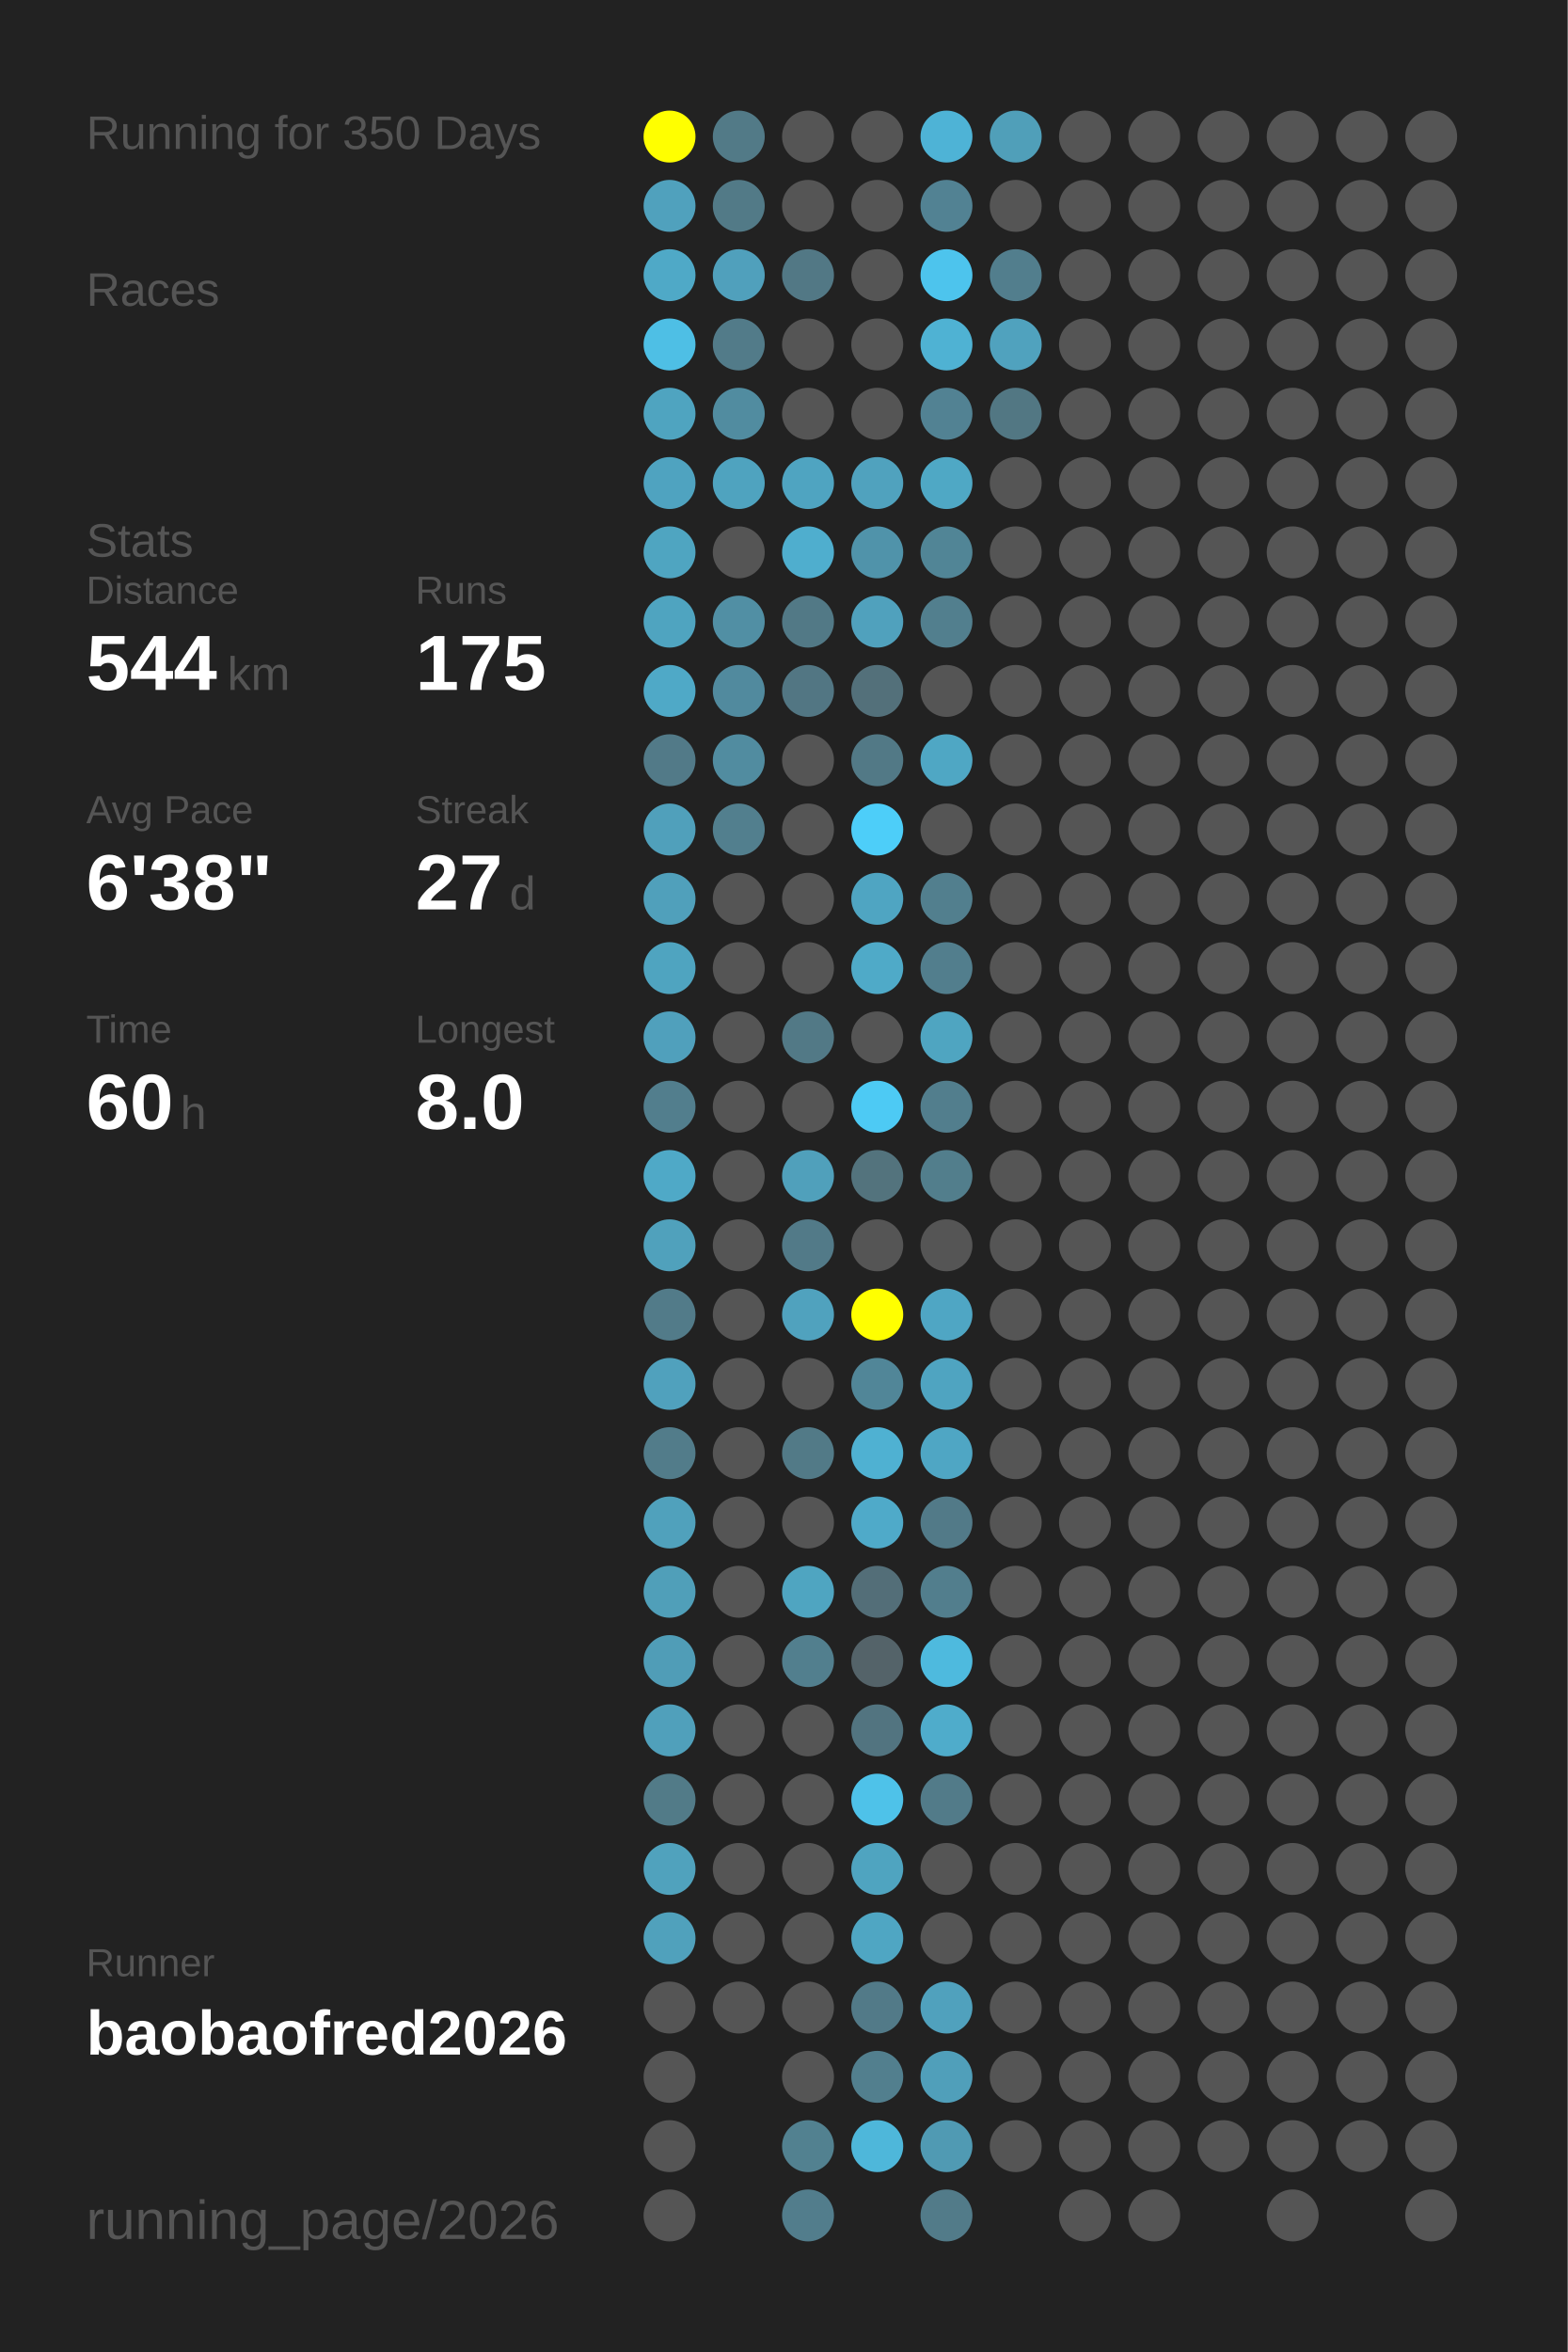
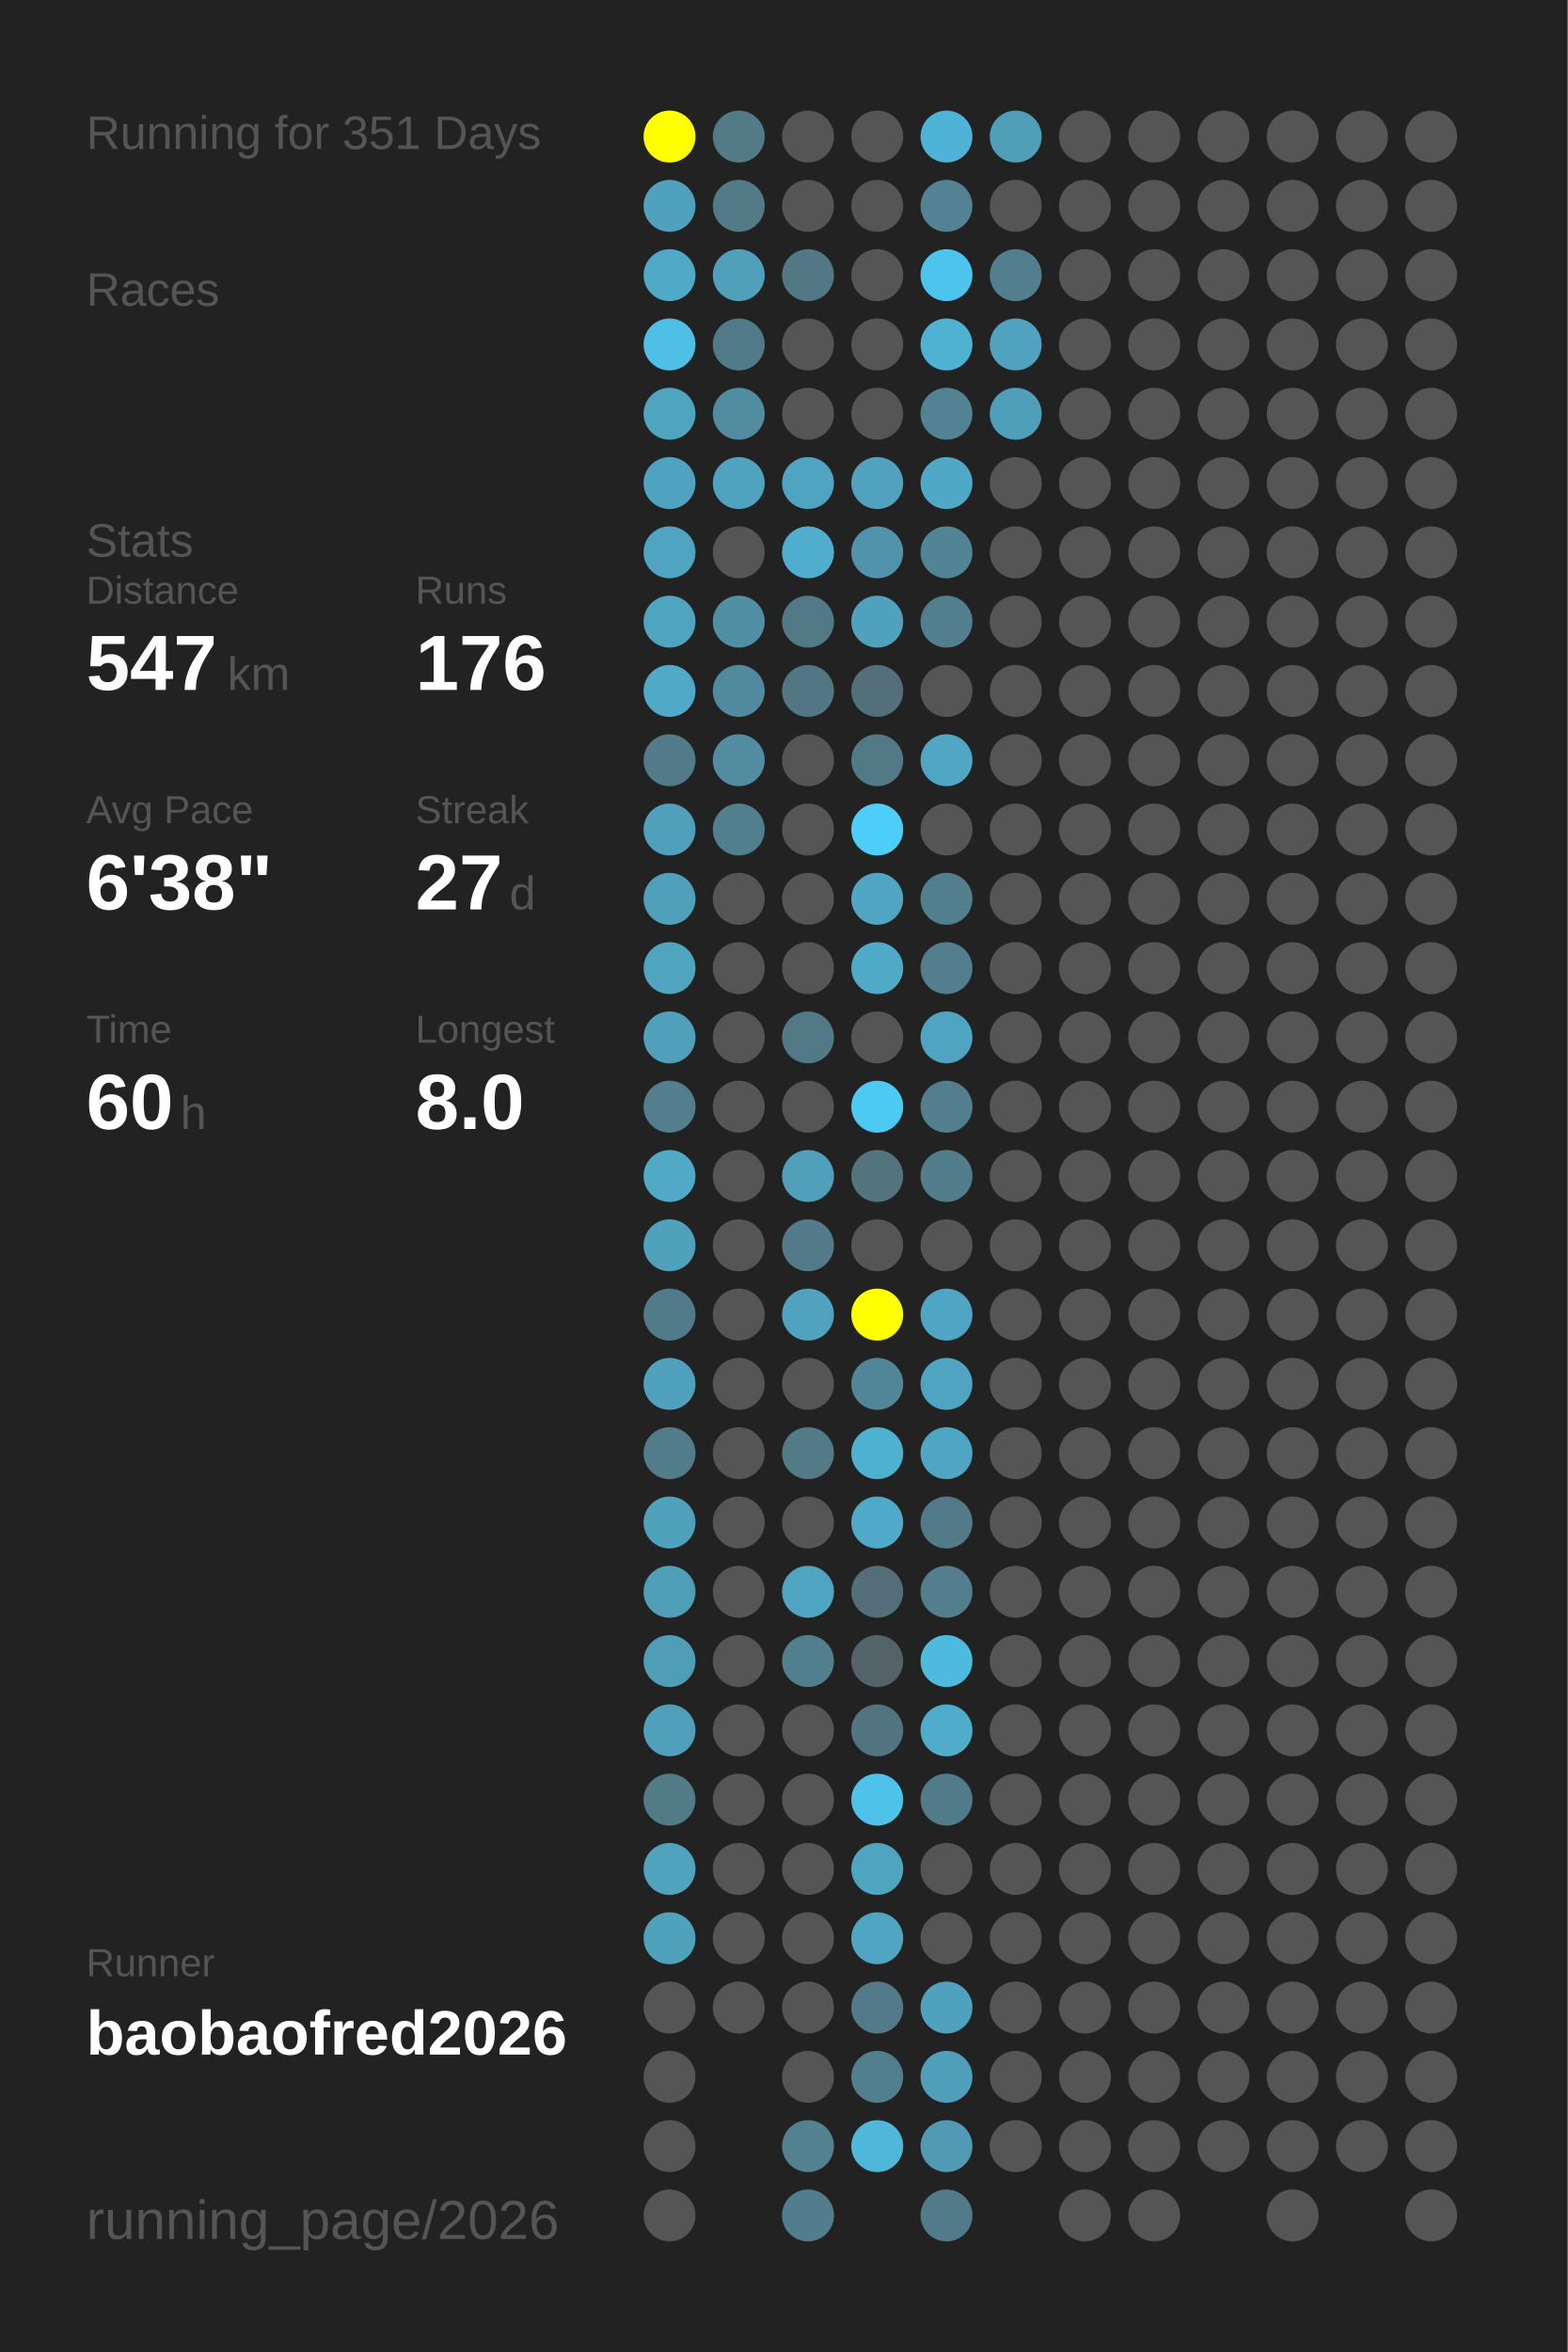
<svg xmlns="http://www.w3.org/2000/svg" baseProfile="full" height="300mm" version="1.1" viewBox="0,0,200,300" width="200mm">
  <defs />
  <rect fill="#222222" height="300" width="200" x="0" y="0" />
-   <text fill="#555555" style="font-size:6px; font-family:Arial;" x="11" y="19">Running for 350 Days</text>
+   <text fill="#555555" style="font-size:6px; font-family:Arial;" x="11" y="19">Running for 351 Days</text>
  <text fill="#555555" style="font-size:6px; font-family:Arial;" x="11" y="39">Races</text>
  <text fill="#555555" style="font-size:6px; font-family:Arial;" x="11" y="71">Stats</text>
  <text fill="#555555" style="font-size:5px; font-family:Arial;" x="11" y="77">Distance</text>
-   <text fill="#FFFFFF" style="font-size:10px; font-family:Arial; font-weight:bold;" x="11" y="88">544</text>
+   <text fill="#FFFFFF" style="font-size:10px; font-family:Arial; font-weight:bold;" x="11" y="88">547</text>
  <text fill="#555555" style="font-size:6px; font-family:Arial;" x="29" y="88">km</text>
  <text fill="#555555" style="font-size:5px; font-family:Arial;" x="53" y="77">Runs</text>
-   <text fill="#FFFFFF" style="font-size:10px; font-family:Arial; font-weight:bold;" x="53" y="88">175</text>
+   <text fill="#FFFFFF" style="font-size:10px; font-family:Arial; font-weight:bold;" x="53" y="88">176</text>
  <text fill="#555555" style="font-size:5px; font-family:Arial;" x="11" y="105">Avg Pace</text>
  <text fill="#FFFFFF" style="font-size:10px; font-family:Arial; font-weight:bold;" x="11" y="116">6'38"</text>
  <text fill="#555555" style="font-size:5px; font-family:Arial;" x="53" y="105">Streak</text>
  <text fill="#FFFFFF" style="font-size:10px; font-family:Arial; font-weight:bold;" x="53" y="116">27</text>
  <text fill="#555555" style="font-size:6px; font-family:Arial;" x="65" y="116">d</text>
  <text fill="#555555" style="font-size:5px; font-family:Arial;" x="11" y="133">Time</text>
  <text fill="#FFFFFF" style="font-size:10px; font-family:Arial; font-weight:bold;" x="11" y="144">60</text>
  <text fill="#555555" style="font-size:6px; font-family:Arial;" x="23" y="144">h</text>
  <text fill="#555555" style="font-size:5px; font-family:Arial;" x="53" y="133">Longest</text>
  <text fill="#FFFFFF" style="font-size:10px; font-family:Arial; font-weight:bold;" x="53" y="144">8.0</text>
  <text fill="#555555" style="font-size:5px; font-family:Arial;" x="11" y="252.065">Runner</text>
  <text fill="#FFFFFF" style="font-size:8px; font-family:Arial; font-weight:bold;" x="11" y="262.065">baobaofred2026</text>
  <text fill="#555555" style="font-size:7px; font-family:Arial;" x="11" y="285.581">running_page/2026</text>
  <circle cx="85.417" cy="17.419" fill="#FFFF00" r="3.312" />
  <circle cx="85.417" cy="26.258" fill="#50a1bd" r="3.312" />
  <circle cx="85.417" cy="35.097" fill="#4fa9c7" r="3.312" />
  <circle cx="85.417" cy="43.935" fill="#4ebfe5" r="3.312" />
  <circle cx="85.417" cy="52.774" fill="#4fa4c0" r="3.312" />
  <circle cx="85.417" cy="61.613" fill="#4fa3c0" r="3.312" />
  <circle cx="85.417" cy="70.452" fill="#4fa5c1" r="3.312" />
  <circle cx="85.417" cy="79.29" fill="#4fa4c0" r="3.312" />
  <circle cx="85.417" cy="88.129" fill="#4fa9c7" r="3.312" />
  <circle cx="85.417" cy="96.968" fill="#527a88" r="3.312" />
  <circle cx="85.417" cy="105.806" fill="#50a0bb" r="3.312" />
  <circle cx="85.417" cy="114.645" fill="#50a0bb" r="3.312" />
  <circle cx="85.417" cy="123.484" fill="#4fa4c0" r="3.312" />
  <circle cx="85.417" cy="132.323" fill="#50a0bc" r="3.312" />
  <circle cx="85.417" cy="141.161" fill="#527e8d" r="3.312" />
  <circle cx="85.417" cy="150" fill="#4fa9c7" r="3.312" />
  <circle cx="85.417" cy="158.839" fill="#50a1bc" r="3.312" />
  <circle cx="85.417" cy="167.677" fill="#527b89" r="3.312" />
  <circle cx="85.417" cy="176.516" fill="#50a1bd" r="3.312" />
  <circle cx="85.417" cy="185.355" fill="#527c8a" r="3.312" />
  <circle cx="85.417" cy="194.194" fill="#50a1bc" r="3.312" />
  <circle cx="85.417" cy="203.032" fill="#509fb9" r="3.312" />
  <circle cx="85.417" cy="211.871" fill="#509db7" r="3.312" />
  <circle cx="85.417" cy="220.71" fill="#50a0bb" r="3.312" />
  <circle cx="85.417" cy="229.548" fill="#527b88" r="3.312" />
  <circle cx="85.417" cy="238.387" fill="#50a2bd" r="3.312" />
  <circle cx="85.417" cy="247.226" fill="#50a1bc" r="3.312" />
  <circle cx="85.417" cy="256.065" fill="#555555" r="3.312" />
  <circle cx="85.417" cy="264.903" fill="#555555" r="3.312" />
  <circle cx="85.417" cy="273.742" fill="#555555" r="3.312" />
  <circle cx="85.417" cy="282.581" fill="#555555" r="3.312" />
  <circle cx="94.25" cy="17.419" fill="#527a87" r="3.312" />
  <circle cx="94.25" cy="26.258" fill="#527a87" r="3.312" />
  <circle cx="94.25" cy="35.097" fill="#50a0bc" r="3.312" />
  <circle cx="94.25" cy="43.935" fill="#527b89" r="3.312" />
  <circle cx="94.25" cy="52.774" fill="#518ca0" r="3.312" />
  <circle cx="94.25" cy="61.613" fill="#4fa3bf" r="3.312" />
  <circle cx="94.25" cy="70.452" fill="#555555" r="3.312" />
  <circle cx="94.25" cy="79.29" fill="#518fa4" r="3.312" />
  <circle cx="94.25" cy="88.129" fill="#518a9e" r="3.312" />
  <circle cx="94.25" cy="96.968" fill="#518ca0" r="3.312" />
  <circle cx="94.25" cy="105.806" fill="#527f8e" r="3.312" />
  <circle cx="94.25" cy="114.645" fill="#555555" r="3.312" />
  <circle cx="94.25" cy="123.484" fill="#555555" r="3.312" />
  <circle cx="94.25" cy="132.323" fill="#555555" r="3.312" />
  <circle cx="94.25" cy="141.161" fill="#555555" r="3.312" />
  <circle cx="94.25" cy="150" fill="#555555" r="3.312" />
  <circle cx="94.25" cy="158.839" fill="#555555" r="3.312" />
  <circle cx="94.25" cy="167.677" fill="#555555" r="3.312" />
  <circle cx="94.25" cy="176.516" fill="#555555" r="3.312" />
  <circle cx="94.25" cy="185.355" fill="#555555" r="3.312" />
  <circle cx="94.25" cy="194.194" fill="#555555" r="3.312" />
  <circle cx="94.25" cy="203.032" fill="#555555" r="3.312" />
  <circle cx="94.25" cy="211.871" fill="#555555" r="3.312" />
  <circle cx="94.25" cy="220.71" fill="#555555" r="3.312" />
  <circle cx="94.25" cy="229.548" fill="#555555" r="3.312" />
  <circle cx="94.25" cy="238.387" fill="#555555" r="3.312" />
  <circle cx="94.25" cy="247.226" fill="#555555" r="3.312" />
  <circle cx="94.25" cy="256.065" fill="#555555" r="3.312" />
  <circle cx="103.083" cy="17.419" fill="#555555" r="3.312" />
  <circle cx="103.083" cy="26.258" fill="#555555" r="3.312" />
  <circle cx="103.083" cy="35.097" fill="#527885" r="3.312" />
  <circle cx="103.083" cy="43.935" fill="#555555" r="3.312" />
  <circle cx="103.083" cy="52.774" fill="#555555" r="3.312" />
  <circle cx="103.083" cy="61.613" fill="#4fa4c1" r="3.312" />
  <circle cx="103.083" cy="70.452" fill="#4faece" r="3.312" />
  <circle cx="103.083" cy="79.29" fill="#527986" r="3.312" />
  <circle cx="103.083" cy="88.129" fill="#527683" r="3.312" />
  <circle cx="103.083" cy="96.968" fill="#555555" r="3.312" />
  <circle cx="103.083" cy="105.806" fill="#555555" r="3.312" />
  <circle cx="103.083" cy="114.645" fill="#555555" r="3.312" />
  <circle cx="103.083" cy="123.484" fill="#555555" r="3.312" />
  <circle cx="103.083" cy="132.323" fill="#527986" r="3.312" />
  <circle cx="103.083" cy="141.161" fill="#555555" r="3.312" />
  <circle cx="103.083" cy="150" fill="#50a0bb" r="3.312" />
  <circle cx="103.083" cy="158.839" fill="#527a88" r="3.312" />
  <circle cx="103.083" cy="167.677" fill="#50a2be" r="3.312" />
  <circle cx="103.083" cy="176.516" fill="#555555" r="3.312" />
  <circle cx="103.083" cy="185.355" fill="#527a87" r="3.312" />
  <circle cx="103.083" cy="194.194" fill="#555555" r="3.312" />
  <circle cx="103.083" cy="203.032" fill="#4fa5c1" r="3.312" />
  <circle cx="103.083" cy="211.871" fill="#527f8e" r="3.312" />
  <circle cx="103.083" cy="220.71" fill="#555555" r="3.312" />
  <circle cx="103.083" cy="229.548" fill="#555555" r="3.312" />
  <circle cx="103.083" cy="238.387" fill="#555555" r="3.312" />
  <circle cx="103.083" cy="247.226" fill="#555555" r="3.312" />
  <circle cx="103.083" cy="256.065" fill="#555555" r="3.312" />
  <circle cx="103.083" cy="264.903" fill="#555555" r="3.312" />
  <circle cx="103.083" cy="273.742" fill="#528190" r="3.312" />
  <circle cx="103.083" cy="282.581" fill="#527d8c" r="3.312" />
  <circle cx="111.917" cy="17.419" fill="#555555" r="3.312" />
  <circle cx="111.917" cy="26.258" fill="#555555" r="3.312" />
  <circle cx="111.917" cy="35.097" fill="#555555" r="3.312" />
  <circle cx="111.917" cy="43.935" fill="#555555" r="3.312" />
  <circle cx="111.917" cy="52.774" fill="#555555" r="3.312" />
  <circle cx="111.917" cy="61.613" fill="#50a2be" r="3.312" />
  <circle cx="111.917" cy="70.452" fill="#5093aa" r="3.312" />
  <circle cx="111.917" cy="79.29" fill="#50a1bd" r="3.312" />
  <circle cx="111.917" cy="88.129" fill="#53707a" r="3.312" />
  <circle cx="111.917" cy="96.968" fill="#527986" r="3.312" />
  <circle cx="111.917" cy="105.806" fill="#4dcef9" r="3.312" />
  <circle cx="111.917" cy="114.645" fill="#4fa5c2" r="3.312" />
  <circle cx="111.917" cy="123.484" fill="#4faac8" r="3.312" />
  <circle cx="111.917" cy="132.323" fill="#555555" r="3.312" />
  <circle cx="111.917" cy="141.161" fill="#4dcaf4" r="3.312" />
  <circle cx="111.917" cy="150" fill="#53737d" r="3.312" />
  <circle cx="111.917" cy="158.839" fill="#555555" r="3.312" />
  <circle cx="111.917" cy="167.677" fill="#FFFF00" r="3.312" />
  <circle cx="111.917" cy="176.516" fill="#518698" r="3.312" />
  <circle cx="111.917" cy="185.355" fill="#4fb1d2" r="3.312" />
  <circle cx="111.917" cy="194.194" fill="#4faac9" r="3.312" />
  <circle cx="111.917" cy="203.032" fill="#536e78" r="3.312" />
  <circle cx="111.917" cy="211.871" fill="#546369" r="3.312" />
  <circle cx="111.917" cy="220.71" fill="#527480" r="3.312" />
  <circle cx="111.917" cy="229.548" fill="#4ec2e9" r="3.312" />
  <circle cx="111.917" cy="238.387" fill="#4fa4c0" r="3.312" />
  <circle cx="111.917" cy="247.226" fill="#4fa6c3" r="3.312" />
  <circle cx="111.917" cy="256.065" fill="#527a88" r="3.312" />
  <circle cx="111.917" cy="264.903" fill="#527f8e" r="3.312" />
  <circle cx="111.917" cy="273.742" fill="#4eb7da" r="3.312" />
  <circle cx="120.75" cy="17.419" fill="#4eb3d6" r="3.312" />
  <circle cx="120.75" cy="26.258" fill="#528293" r="3.312" />
  <circle cx="120.75" cy="35.097" fill="#4dc4ed" r="3.312" />
  <circle cx="120.75" cy="43.935" fill="#4fb2d3" r="3.312" />
  <circle cx="120.75" cy="52.774" fill="#528293" r="3.312" />
  <circle cx="120.75" cy="61.613" fill="#4fa8c5" r="3.312" />
  <circle cx="120.75" cy="70.452" fill="#518596" r="3.312" />
  <circle cx="120.75" cy="79.29" fill="#527f8e" r="3.312" />
  <circle cx="120.75" cy="88.129" fill="#555555" r="3.312" />
  <circle cx="120.75" cy="96.968" fill="#4fa7c4" r="3.312" />
  <circle cx="120.75" cy="105.806" fill="#555555" r="3.312" />
  <circle cx="120.75" cy="114.645" fill="#527f8e" r="3.312" />
  <circle cx="120.75" cy="123.484" fill="#527e8d" r="3.312" />
  <circle cx="120.75" cy="132.323" fill="#4fa5c1" r="3.312" />
  <circle cx="120.75" cy="141.161" fill="#527e8d" r="3.312" />
  <circle cx="120.75" cy="150" fill="#527e8c" r="3.312" />
  <circle cx="120.75" cy="158.839" fill="#555555" r="3.312" />
  <circle cx="120.75" cy="167.677" fill="#4fa6c4" r="3.312" />
  <circle cx="120.75" cy="176.516" fill="#4fa4c1" r="3.312" />
  <circle cx="120.75" cy="185.355" fill="#4fa6c4" r="3.312" />
  <circle cx="120.75" cy="194.194" fill="#527a88" r="3.312" />
  <circle cx="120.75" cy="203.032" fill="#527e8d" r="3.312" />
  <circle cx="120.75" cy="211.871" fill="#4ebade" r="3.312" />
  <circle cx="120.75" cy="220.71" fill="#4faccb" r="3.312" />
  <circle cx="120.75" cy="229.548" fill="#527b89" r="3.312" />
  <circle cx="120.75" cy="238.387" fill="#555555" r="3.312" />
  <circle cx="120.75" cy="247.226" fill="#555555" r="3.312" />
  <circle cx="120.75" cy="256.065" fill="#50a1bd" r="3.312" />
  <circle cx="120.75" cy="264.903" fill="#509fba" r="3.312" />
  <circle cx="120.75" cy="273.742" fill="#509ab3" r="3.312" />
  <circle cx="120.75" cy="282.581" fill="#527b89" r="3.312" />
  <circle cx="129.583" cy="17.419" fill="#509fb9" r="3.312" />
  <circle cx="129.583" cy="26.258" fill="#555555" r="3.312" />
  <circle cx="129.583" cy="35.097" fill="#527e8d" r="3.312" />
  <circle cx="129.583" cy="43.935" fill="#50a2be" r="3.312" />
-   <circle cx="129.583" cy="52.774" fill="#527783" r="3.312" />
+   <circle cx="129.583" cy="52.774" fill="#509fba" r="3.312" />
  <circle cx="129.583" cy="61.613" fill="#555555" r="3.312" />
  <circle cx="129.583" cy="70.452" fill="#555555" r="3.312" />
  <circle cx="129.583" cy="79.29" fill="#555555" r="3.312" />
  <circle cx="129.583" cy="88.129" fill="#555555" r="3.312" />
  <circle cx="129.583" cy="96.968" fill="#555555" r="3.312" />
  <circle cx="129.583" cy="105.806" fill="#555555" r="3.312" />
  <circle cx="129.583" cy="114.645" fill="#555555" r="3.312" />
  <circle cx="129.583" cy="123.484" fill="#555555" r="3.312" />
  <circle cx="129.583" cy="132.323" fill="#555555" r="3.312" />
  <circle cx="129.583" cy="141.161" fill="#555555" r="3.312" />
  <circle cx="129.583" cy="150" fill="#555555" r="3.312" />
  <circle cx="129.583" cy="158.839" fill="#555555" r="3.312" />
  <circle cx="129.583" cy="167.677" fill="#555555" r="3.312" />
  <circle cx="129.583" cy="176.516" fill="#555555" r="3.312" />
  <circle cx="129.583" cy="185.355" fill="#555555" r="3.312" />
  <circle cx="129.583" cy="194.194" fill="#555555" r="3.312" />
  <circle cx="129.583" cy="203.032" fill="#555555" r="3.312" />
  <circle cx="129.583" cy="211.871" fill="#555555" r="3.312" />
  <circle cx="129.583" cy="220.71" fill="#555555" r="3.312" />
  <circle cx="129.583" cy="229.548" fill="#555555" r="3.312" />
  <circle cx="129.583" cy="238.387" fill="#555555" r="3.312" />
  <circle cx="129.583" cy="247.226" fill="#555555" r="3.312" />
  <circle cx="129.583" cy="256.065" fill="#555555" r="3.312" />
  <circle cx="129.583" cy="264.903" fill="#555555" r="3.312" />
  <circle cx="129.583" cy="273.742" fill="#555555" r="3.312" />
  <circle cx="138.417" cy="17.419" fill="#555555" r="3.312" />
  <circle cx="138.417" cy="26.258" fill="#555555" r="3.312" />
  <circle cx="138.417" cy="35.097" fill="#555555" r="3.312" />
  <circle cx="138.417" cy="43.935" fill="#555555" r="3.312" />
  <circle cx="138.417" cy="52.774" fill="#555555" r="3.312" />
  <circle cx="138.417" cy="61.613" fill="#555555" r="3.312" />
  <circle cx="138.417" cy="70.452" fill="#555555" r="3.312" />
  <circle cx="138.417" cy="79.29" fill="#555555" r="3.312" />
  <circle cx="138.417" cy="88.129" fill="#555555" r="3.312" />
  <circle cx="138.417" cy="96.968" fill="#555555" r="3.312" />
  <circle cx="138.417" cy="105.806" fill="#555555" r="3.312" />
  <circle cx="138.417" cy="114.645" fill="#555555" r="3.312" />
  <circle cx="138.417" cy="123.484" fill="#555555" r="3.312" />
  <circle cx="138.417" cy="132.323" fill="#555555" r="3.312" />
  <circle cx="138.417" cy="141.161" fill="#555555" r="3.312" />
  <circle cx="138.417" cy="150" fill="#555555" r="3.312" />
  <circle cx="138.417" cy="158.839" fill="#555555" r="3.312" />
  <circle cx="138.417" cy="167.677" fill="#555555" r="3.312" />
  <circle cx="138.417" cy="176.516" fill="#555555" r="3.312" />
  <circle cx="138.417" cy="185.355" fill="#555555" r="3.312" />
  <circle cx="138.417" cy="194.194" fill="#555555" r="3.312" />
  <circle cx="138.417" cy="203.032" fill="#555555" r="3.312" />
  <circle cx="138.417" cy="211.871" fill="#555555" r="3.312" />
  <circle cx="138.417" cy="220.71" fill="#555555" r="3.312" />
  <circle cx="138.417" cy="229.548" fill="#555555" r="3.312" />
  <circle cx="138.417" cy="238.387" fill="#555555" r="3.312" />
  <circle cx="138.417" cy="247.226" fill="#555555" r="3.312" />
  <circle cx="138.417" cy="256.065" fill="#555555" r="3.312" />
  <circle cx="138.417" cy="264.903" fill="#555555" r="3.312" />
  <circle cx="138.417" cy="273.742" fill="#555555" r="3.312" />
  <circle cx="138.417" cy="282.581" fill="#555555" r="3.312" />
  <circle cx="147.25" cy="17.419" fill="#555555" r="3.312" />
  <circle cx="147.25" cy="26.258" fill="#555555" r="3.312" />
  <circle cx="147.25" cy="35.097" fill="#555555" r="3.312" />
  <circle cx="147.25" cy="43.935" fill="#555555" r="3.312" />
  <circle cx="147.25" cy="52.774" fill="#555555" r="3.312" />
  <circle cx="147.25" cy="61.613" fill="#555555" r="3.312" />
  <circle cx="147.25" cy="70.452" fill="#555555" r="3.312" />
  <circle cx="147.25" cy="79.29" fill="#555555" r="3.312" />
  <circle cx="147.25" cy="88.129" fill="#555555" r="3.312" />
  <circle cx="147.25" cy="96.968" fill="#555555" r="3.312" />
  <circle cx="147.25" cy="105.806" fill="#555555" r="3.312" />
  <circle cx="147.25" cy="114.645" fill="#555555" r="3.312" />
  <circle cx="147.25" cy="123.484" fill="#555555" r="3.312" />
  <circle cx="147.25" cy="132.323" fill="#555555" r="3.312" />
  <circle cx="147.25" cy="141.161" fill="#555555" r="3.312" />
  <circle cx="147.25" cy="150" fill="#555555" r="3.312" />
  <circle cx="147.25" cy="158.839" fill="#555555" r="3.312" />
  <circle cx="147.25" cy="167.677" fill="#555555" r="3.312" />
  <circle cx="147.25" cy="176.516" fill="#555555" r="3.312" />
  <circle cx="147.25" cy="185.355" fill="#555555" r="3.312" />
  <circle cx="147.25" cy="194.194" fill="#555555" r="3.312" />
  <circle cx="147.25" cy="203.032" fill="#555555" r="3.312" />
  <circle cx="147.25" cy="211.871" fill="#555555" r="3.312" />
  <circle cx="147.25" cy="220.71" fill="#555555" r="3.312" />
  <circle cx="147.25" cy="229.548" fill="#555555" r="3.312" />
  <circle cx="147.25" cy="238.387" fill="#555555" r="3.312" />
  <circle cx="147.25" cy="247.226" fill="#555555" r="3.312" />
  <circle cx="147.25" cy="256.065" fill="#555555" r="3.312" />
  <circle cx="147.25" cy="264.903" fill="#555555" r="3.312" />
  <circle cx="147.25" cy="273.742" fill="#555555" r="3.312" />
  <circle cx="147.25" cy="282.581" fill="#555555" r="3.312" />
  <circle cx="156.083" cy="17.419" fill="#555555" r="3.312" />
  <circle cx="156.083" cy="26.258" fill="#555555" r="3.312" />
  <circle cx="156.083" cy="35.097" fill="#555555" r="3.312" />
  <circle cx="156.083" cy="43.935" fill="#555555" r="3.312" />
  <circle cx="156.083" cy="52.774" fill="#555555" r="3.312" />
  <circle cx="156.083" cy="61.613" fill="#555555" r="3.312" />
  <circle cx="156.083" cy="70.452" fill="#555555" r="3.312" />
  <circle cx="156.083" cy="79.29" fill="#555555" r="3.312" />
  <circle cx="156.083" cy="88.129" fill="#555555" r="3.312" />
  <circle cx="156.083" cy="96.968" fill="#555555" r="3.312" />
  <circle cx="156.083" cy="105.806" fill="#555555" r="3.312" />
  <circle cx="156.083" cy="114.645" fill="#555555" r="3.312" />
  <circle cx="156.083" cy="123.484" fill="#555555" r="3.312" />
  <circle cx="156.083" cy="132.323" fill="#555555" r="3.312" />
  <circle cx="156.083" cy="141.161" fill="#555555" r="3.312" />
  <circle cx="156.083" cy="150" fill="#555555" r="3.312" />
  <circle cx="156.083" cy="158.839" fill="#555555" r="3.312" />
  <circle cx="156.083" cy="167.677" fill="#555555" r="3.312" />
  <circle cx="156.083" cy="176.516" fill="#555555" r="3.312" />
  <circle cx="156.083" cy="185.355" fill="#555555" r="3.312" />
  <circle cx="156.083" cy="194.194" fill="#555555" r="3.312" />
  <circle cx="156.083" cy="203.032" fill="#555555" r="3.312" />
  <circle cx="156.083" cy="211.871" fill="#555555" r="3.312" />
  <circle cx="156.083" cy="220.71" fill="#555555" r="3.312" />
  <circle cx="156.083" cy="229.548" fill="#555555" r="3.312" />
  <circle cx="156.083" cy="238.387" fill="#555555" r="3.312" />
  <circle cx="156.083" cy="247.226" fill="#555555" r="3.312" />
  <circle cx="156.083" cy="256.065" fill="#555555" r="3.312" />
  <circle cx="156.083" cy="264.903" fill="#555555" r="3.312" />
  <circle cx="156.083" cy="273.742" fill="#555555" r="3.312" />
  <circle cx="164.917" cy="17.419" fill="#555555" r="3.312" />
  <circle cx="164.917" cy="26.258" fill="#555555" r="3.312" />
  <circle cx="164.917" cy="35.097" fill="#555555" r="3.312" />
  <circle cx="164.917" cy="43.935" fill="#555555" r="3.312" />
  <circle cx="164.917" cy="52.774" fill="#555555" r="3.312" />
  <circle cx="164.917" cy="61.613" fill="#555555" r="3.312" />
  <circle cx="164.917" cy="70.452" fill="#555555" r="3.312" />
  <circle cx="164.917" cy="79.29" fill="#555555" r="3.312" />
  <circle cx="164.917" cy="88.129" fill="#555555" r="3.312" />
  <circle cx="164.917" cy="96.968" fill="#555555" r="3.312" />
  <circle cx="164.917" cy="105.806" fill="#555555" r="3.312" />
  <circle cx="164.917" cy="114.645" fill="#555555" r="3.312" />
  <circle cx="164.917" cy="123.484" fill="#555555" r="3.312" />
  <circle cx="164.917" cy="132.323" fill="#555555" r="3.312" />
  <circle cx="164.917" cy="141.161" fill="#555555" r="3.312" />
  <circle cx="164.917" cy="150" fill="#555555" r="3.312" />
  <circle cx="164.917" cy="158.839" fill="#555555" r="3.312" />
  <circle cx="164.917" cy="167.677" fill="#555555" r="3.312" />
  <circle cx="164.917" cy="176.516" fill="#555555" r="3.312" />
  <circle cx="164.917" cy="185.355" fill="#555555" r="3.312" />
  <circle cx="164.917" cy="194.194" fill="#555555" r="3.312" />
  <circle cx="164.917" cy="203.032" fill="#555555" r="3.312" />
  <circle cx="164.917" cy="211.871" fill="#555555" r="3.312" />
  <circle cx="164.917" cy="220.71" fill="#555555" r="3.312" />
  <circle cx="164.917" cy="229.548" fill="#555555" r="3.312" />
  <circle cx="164.917" cy="238.387" fill="#555555" r="3.312" />
  <circle cx="164.917" cy="247.226" fill="#555555" r="3.312" />
  <circle cx="164.917" cy="256.065" fill="#555555" r="3.312" />
  <circle cx="164.917" cy="264.903" fill="#555555" r="3.312" />
  <circle cx="164.917" cy="273.742" fill="#555555" r="3.312" />
  <circle cx="164.917" cy="282.581" fill="#555555" r="3.312" />
  <circle cx="173.75" cy="17.419" fill="#555555" r="3.312" />
  <circle cx="173.75" cy="26.258" fill="#555555" r="3.312" />
  <circle cx="173.75" cy="35.097" fill="#555555" r="3.312" />
  <circle cx="173.75" cy="43.935" fill="#555555" r="3.312" />
  <circle cx="173.75" cy="52.774" fill="#555555" r="3.312" />
  <circle cx="173.75" cy="61.613" fill="#555555" r="3.312" />
  <circle cx="173.75" cy="70.452" fill="#555555" r="3.312" />
  <circle cx="173.75" cy="79.29" fill="#555555" r="3.312" />
  <circle cx="173.75" cy="88.129" fill="#555555" r="3.312" />
  <circle cx="173.75" cy="96.968" fill="#555555" r="3.312" />
  <circle cx="173.75" cy="105.806" fill="#555555" r="3.312" />
  <circle cx="173.75" cy="114.645" fill="#555555" r="3.312" />
  <circle cx="173.75" cy="123.484" fill="#555555" r="3.312" />
  <circle cx="173.75" cy="132.323" fill="#555555" r="3.312" />
  <circle cx="173.75" cy="141.161" fill="#555555" r="3.312" />
  <circle cx="173.75" cy="150" fill="#555555" r="3.312" />
  <circle cx="173.75" cy="158.839" fill="#555555" r="3.312" />
  <circle cx="173.75" cy="167.677" fill="#555555" r="3.312" />
  <circle cx="173.75" cy="176.516" fill="#555555" r="3.312" />
  <circle cx="173.75" cy="185.355" fill="#555555" r="3.312" />
  <circle cx="173.75" cy="194.194" fill="#555555" r="3.312" />
  <circle cx="173.75" cy="203.032" fill="#555555" r="3.312" />
  <circle cx="173.75" cy="211.871" fill="#555555" r="3.312" />
  <circle cx="173.75" cy="220.71" fill="#555555" r="3.312" />
  <circle cx="173.75" cy="229.548" fill="#555555" r="3.312" />
  <circle cx="173.75" cy="238.387" fill="#555555" r="3.312" />
  <circle cx="173.75" cy="247.226" fill="#555555" r="3.312" />
  <circle cx="173.75" cy="256.065" fill="#555555" r="3.312" />
  <circle cx="173.75" cy="264.903" fill="#555555" r="3.312" />
  <circle cx="173.75" cy="273.742" fill="#555555" r="3.312" />
  <circle cx="182.583" cy="17.419" fill="#555555" r="3.312" />
  <circle cx="182.583" cy="26.258" fill="#555555" r="3.312" />
  <circle cx="182.583" cy="35.097" fill="#555555" r="3.312" />
  <circle cx="182.583" cy="43.935" fill="#555555" r="3.312" />
  <circle cx="182.583" cy="52.774" fill="#555555" r="3.312" />
  <circle cx="182.583" cy="61.613" fill="#555555" r="3.312" />
  <circle cx="182.583" cy="70.452" fill="#555555" r="3.312" />
  <circle cx="182.583" cy="79.29" fill="#555555" r="3.312" />
  <circle cx="182.583" cy="88.129" fill="#555555" r="3.312" />
  <circle cx="182.583" cy="96.968" fill="#555555" r="3.312" />
  <circle cx="182.583" cy="105.806" fill="#555555" r="3.312" />
  <circle cx="182.583" cy="114.645" fill="#555555" r="3.312" />
  <circle cx="182.583" cy="123.484" fill="#555555" r="3.312" />
  <circle cx="182.583" cy="132.323" fill="#555555" r="3.312" />
  <circle cx="182.583" cy="141.161" fill="#555555" r="3.312" />
  <circle cx="182.583" cy="150" fill="#555555" r="3.312" />
  <circle cx="182.583" cy="158.839" fill="#555555" r="3.312" />
  <circle cx="182.583" cy="167.677" fill="#555555" r="3.312" />
  <circle cx="182.583" cy="176.516" fill="#555555" r="3.312" />
  <circle cx="182.583" cy="185.355" fill="#555555" r="3.312" />
  <circle cx="182.583" cy="194.194" fill="#555555" r="3.312" />
  <circle cx="182.583" cy="203.032" fill="#555555" r="3.312" />
  <circle cx="182.583" cy="211.871" fill="#555555" r="3.312" />
  <circle cx="182.583" cy="220.71" fill="#555555" r="3.312" />
  <circle cx="182.583" cy="229.548" fill="#555555" r="3.312" />
  <circle cx="182.583" cy="238.387" fill="#555555" r="3.312" />
  <circle cx="182.583" cy="247.226" fill="#555555" r="3.312" />
  <circle cx="182.583" cy="256.065" fill="#555555" r="3.312" />
  <circle cx="182.583" cy="264.903" fill="#555555" r="3.312" />
  <circle cx="182.583" cy="273.742" fill="#555555" r="3.312" />
  <circle cx="182.583" cy="282.581" fill="#555555" r="3.312" />
</svg>
